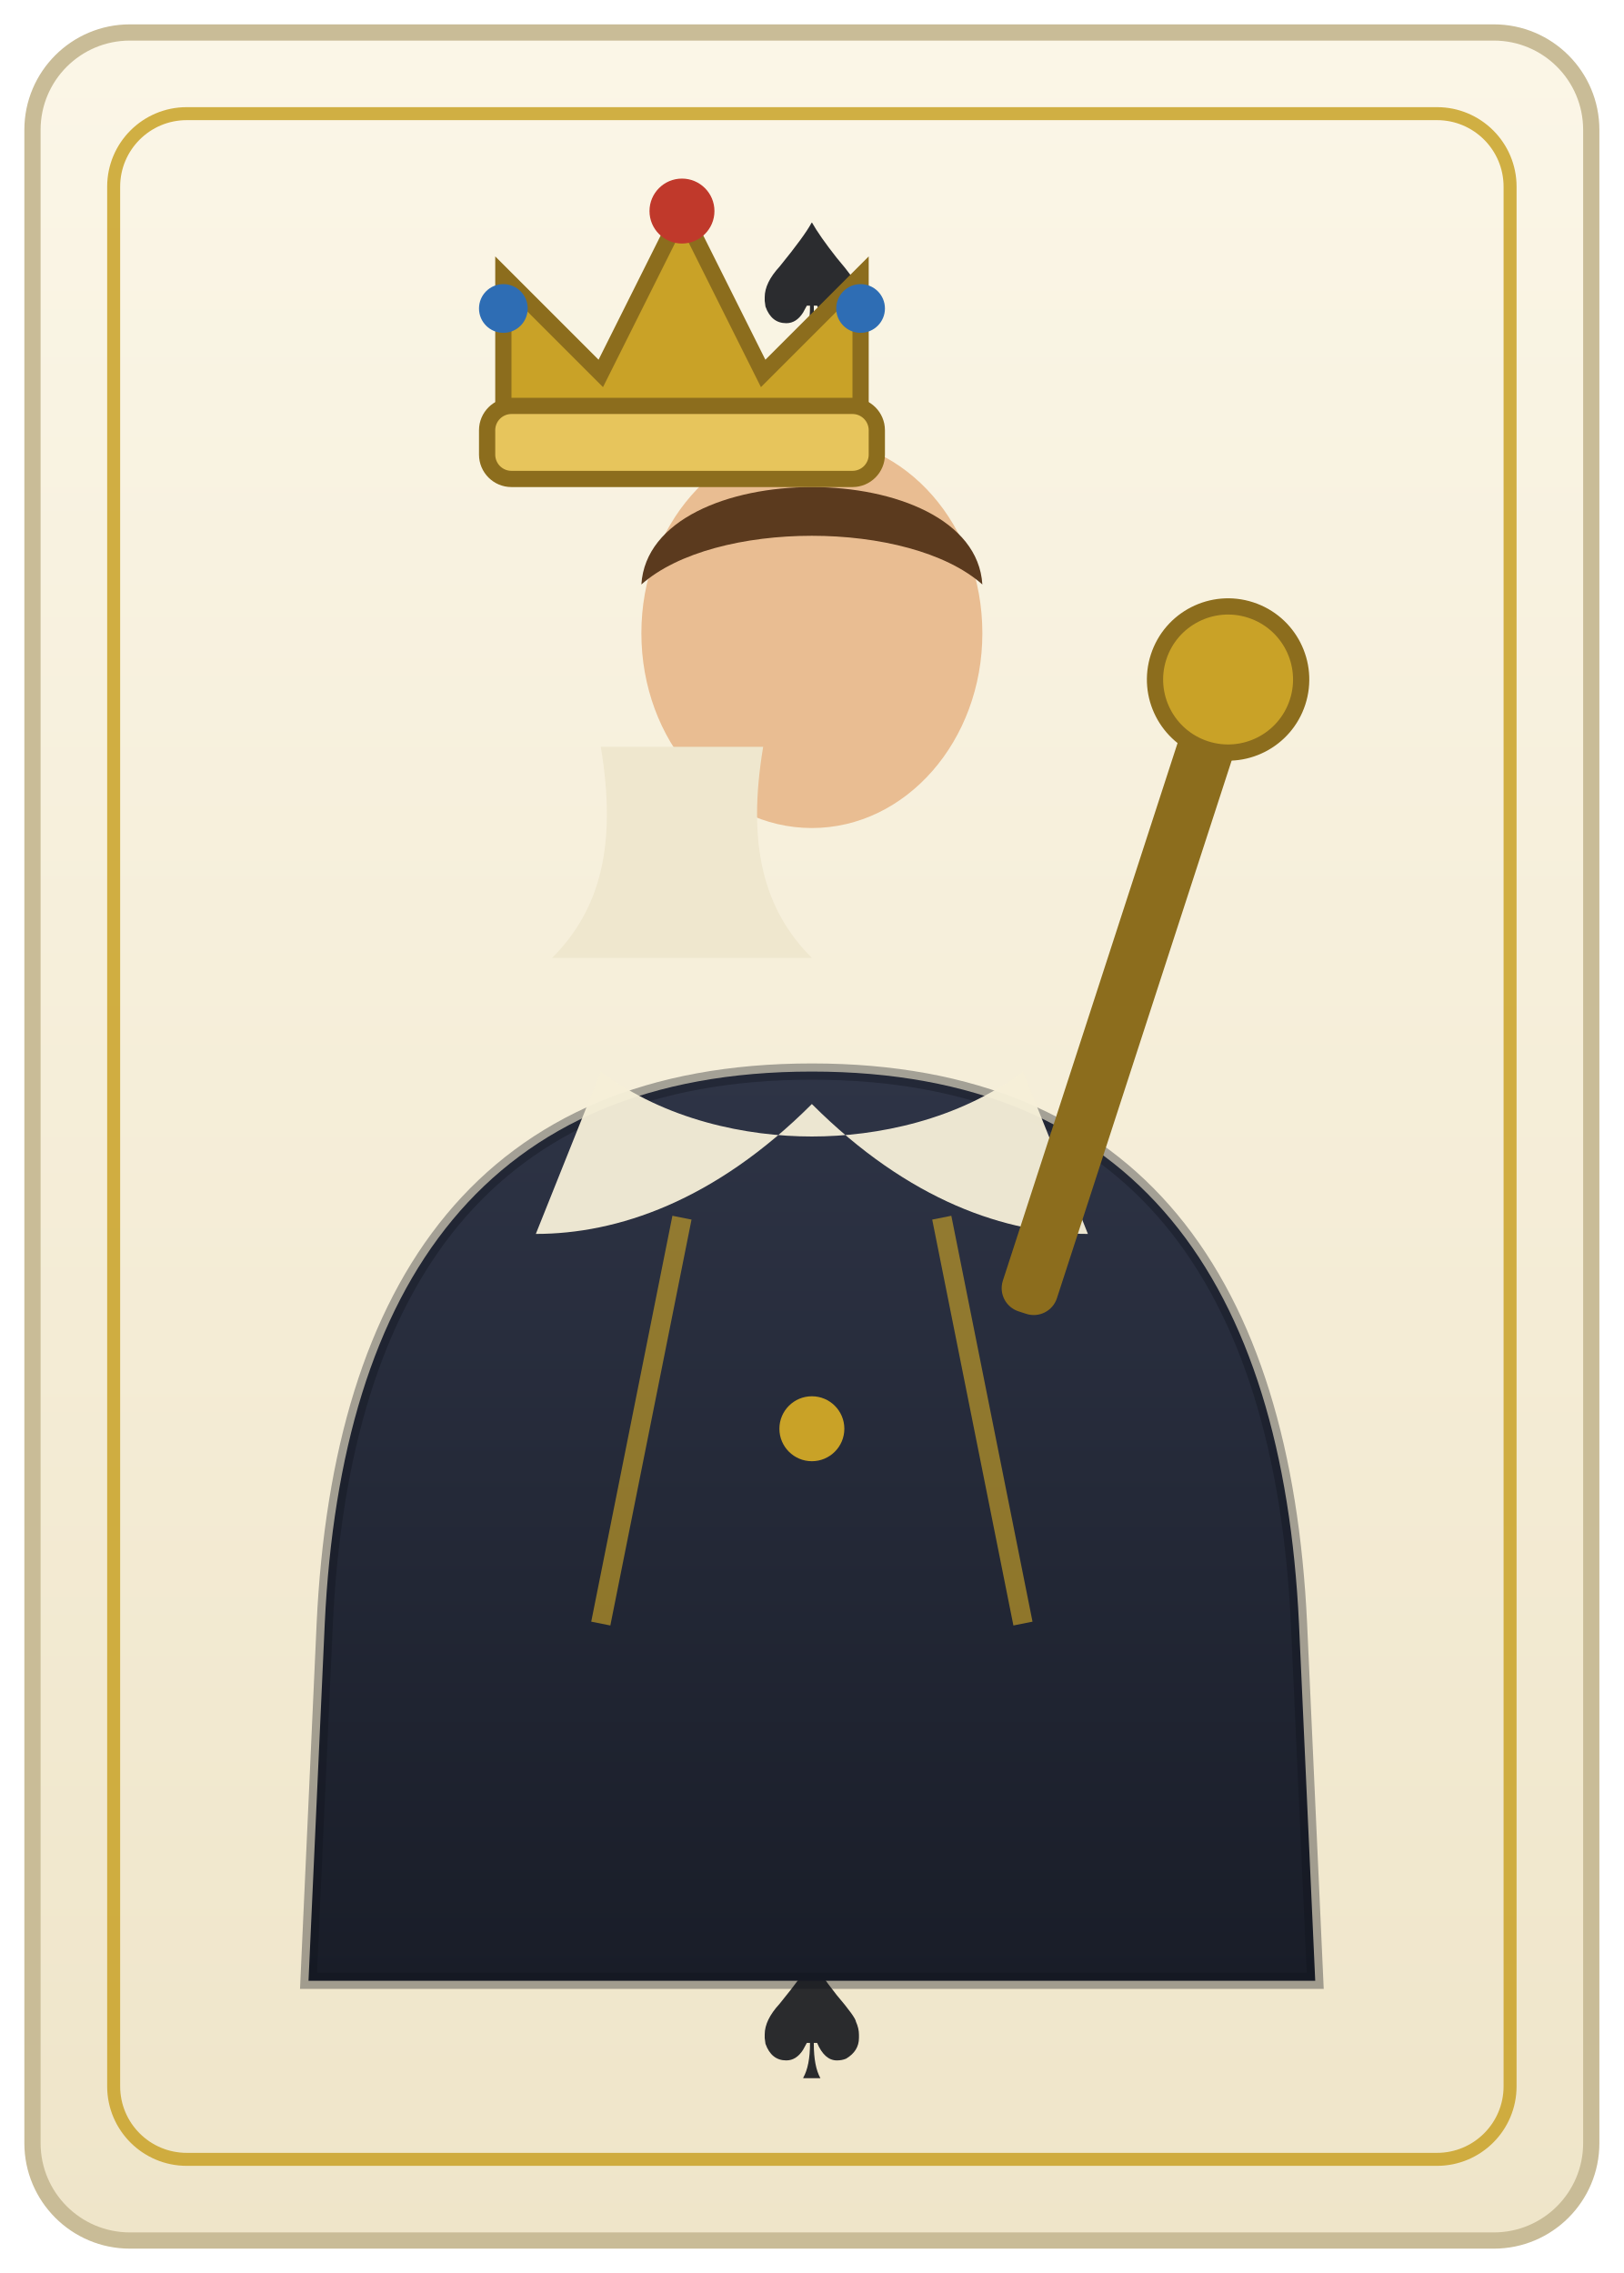
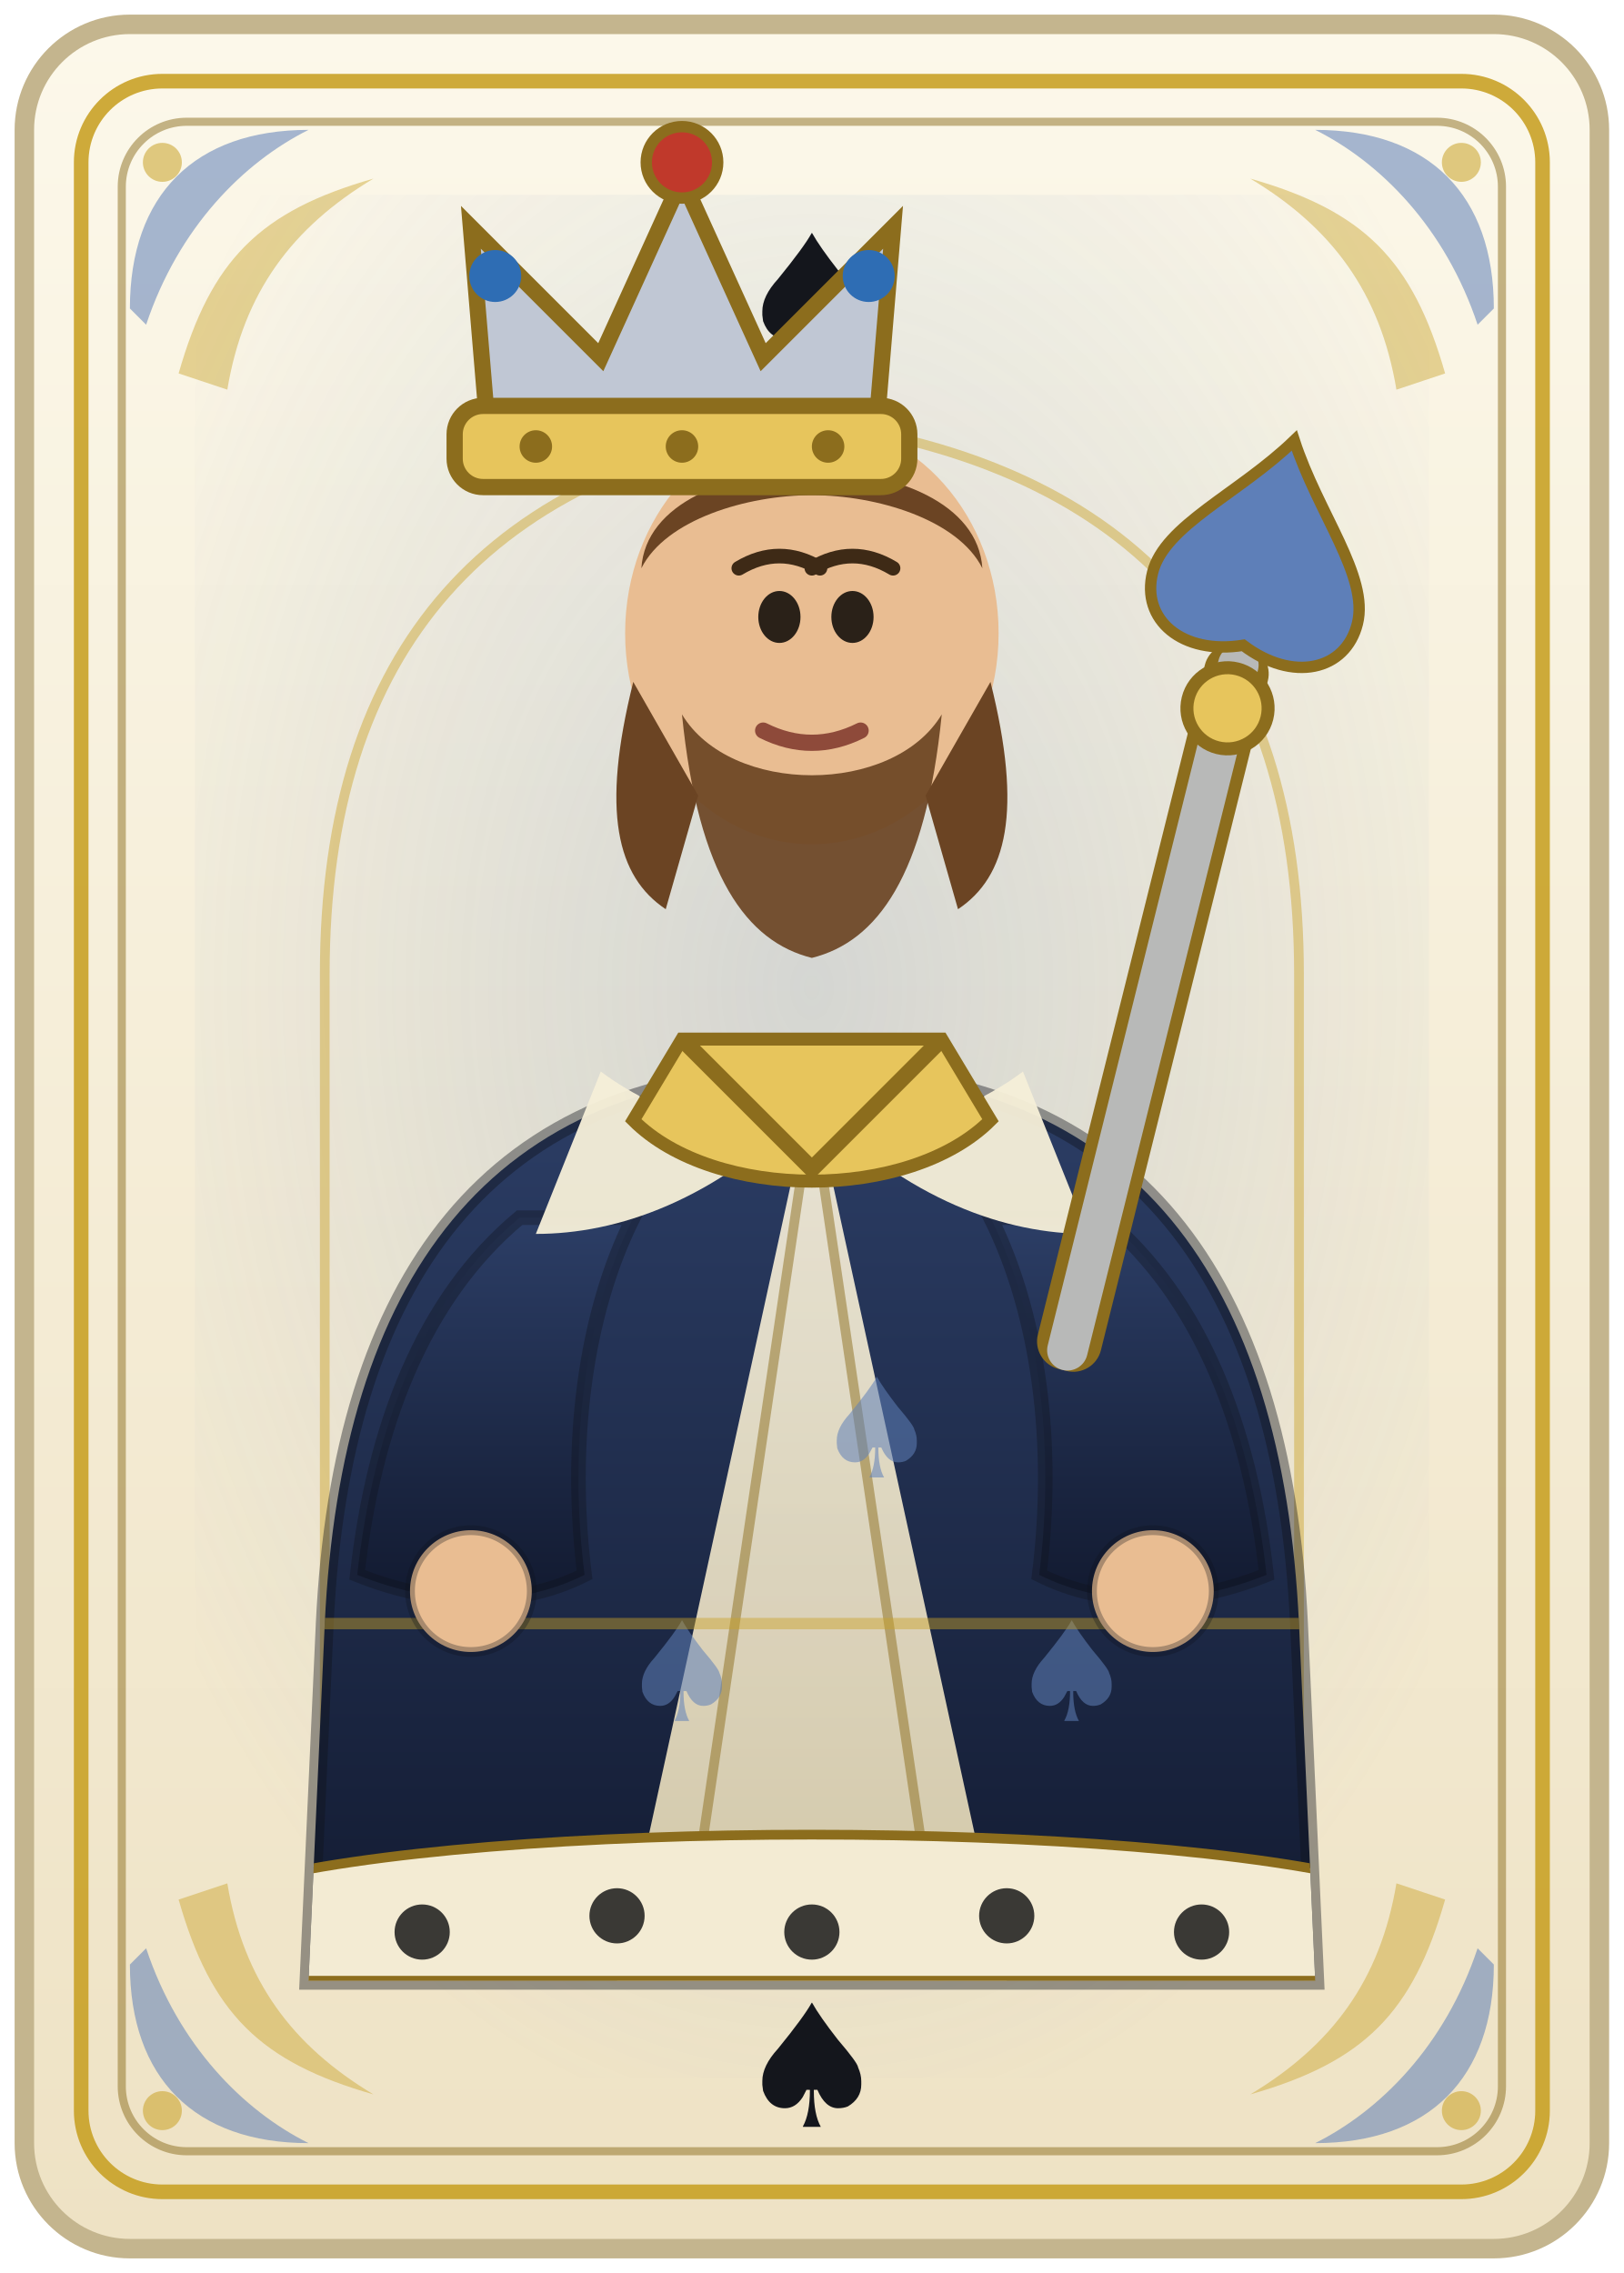
<svg xmlns="http://www.w3.org/2000/svg" viewBox="0 0 200 280">
  <defs>
    <linearGradient id="bg" x1="0" y1="0" x2="0" y2="1">
-       <stop offset="0" stop-color="#FBF6E7" />
-       <stop offset="1" stop-color="#EFE5C9" />
+       <stop offset="0" stop-color="#FCF8EA" />
+       <stop offset="1" stop-color="#EEE2C4" />
    </linearGradient>
    <linearGradient id="robe" x1="0" y1="0" x2="0" y2="1">
-       <stop offset="0" stop-color="#2E3446" />
-       <stop offset="1" stop-color="#191D28" />
+       <stop offset="0" stop-color="#2C3E66" />
+       <stop offset="1" stop-color="#121A30" />
    </linearGradient>
+     <linearGradient id="inner" x1="0" y1="0" x2="0" y2="1">
+       <stop offset="0" stop-color="#F8F2DE" />
+       <stop offset="1" stop-color="#E2D5B2" />
+     </linearGradient>
+     <radialGradient id="halo" cx="0.5" cy="0.42" r="0.62">
+       <stop offset="0" stop-color="#5E7FB8" stop-opacity="0.22" />
+       <stop offset="1" stop-color="#5E7FB8" stop-opacity="0" />
+     </radialGradient>
+     <clipPath id="robeClip">
+       <path d="M100 132 C60 132 42 158 40 200 L38 244 L162 244 L160 200 C158 158 140 132 100 132 Z" />
+     </clipPath>
  </defs>
-   <rect x="4" y="4" width="192" height="272" rx="12" fill="url(#bg)" stroke="#C9BC97" stroke-width="2" />
-   <rect x="14" y="14" width="172" height="252" rx="9" fill="none" stroke="#C9A227" stroke-width="1.6" opacity="0.85" />
-   <g opacity="0.9">
-     <text x="100" y="42" font-size="20" text-anchor="middle" fill="#14161C" font-family="Georgia, serif">♠</text>
-     <text x="100" y="256" font-size="20" text-anchor="middle" fill="#14161C" font-family="Georgia, serif">♠</text>
+   <rect x="3" y="3" width="194" height="274" rx="13" fill="url(#bg)" stroke="#C4B58E" stroke-width="2.4" />
+   <rect x="10" y="10" width="180" height="260" rx="10" fill="none" stroke="#C9A227" stroke-width="1.8" opacity="0.9" />
+   <rect x="15" y="15" width="170" height="250" rx="8" fill="none" stroke="#8C6D1D" stroke-width="1" opacity="0.5" />
+   <g transform="translate(16 16)" opacity="0.55">
+     <path d="M0 22 C0 8 8 0 22 0 C14 4 6 12 2 24 Z" fill="#5E7FB8" />
+     <path d="M6 30 C10 16 16 10 30 6 C20 12 14 20 12 32 Z" fill="#C9A227" opacity="0.8" />
+     <circle cx="4" cy="4" r="2.4" fill="#C9A227" />
  </g>
+   <g transform="translate(184 16) scale(-1 1)" opacity="0.55">
+     <path d="M0 22 C0 8 8 0 22 0 C14 4 6 12 2 24 Z" fill="#5E7FB8" />
+     <path d="M6 30 C10 16 16 10 30 6 C20 12 14 20 12 32 Z" fill="#C9A227" opacity="0.8" />
+     <circle cx="4" cy="4" r="2.4" fill="#C9A227" />
+   </g>
+   <g transform="translate(16 264) scale(1 -1)" opacity="0.55">
+     <path d="M0 22 C0 8 8 0 22 0 C14 4 6 12 2 24 Z" fill="#5E7FB8" />
+     <path d="M6 30 C10 16 16 10 30 6 C20 12 14 20 12 32 Z" fill="#C9A227" opacity="0.8" />
+     <circle cx="4" cy="4" r="2.4" fill="#C9A227" />
+   </g>
+   <g transform="translate(184 264) scale(-1 -1)" opacity="0.55">
+     <path d="M0 22 C0 8 8 0 22 0 C14 4 6 12 2 24 Z" fill="#5E7FB8" />
+     <path d="M6 30 C10 16 16 10 30 6 C20 12 14 20 12 32 Z" fill="#C9A227" opacity="0.8" />
+     <circle cx="4" cy="4" r="2.4" fill="#C9A227" />
+   </g>
+   <rect x="24" y="24" width="152" height="232" rx="7" fill="url(#halo)" />
+   <path d="M40 244 L40 120 Q40 60 100 52 Q160 60 160 120 L160 244" fill="none" stroke="#C9A227" stroke-width="1.2" opacity="0.45" />
+   <text x="100" y="44" font-size="21" text-anchor="middle" fill="#14161C" font-family="Georgia, serif">♠</text>
+   <text x="100" y="262" font-size="21" text-anchor="middle" fill="#14161C" font-family="Georgia, serif">♠</text>
  <g>
-     <path d="M100 132 C60 132 42 158 40 200 L38 244 L162 244 L160 200 C158 158 140 132 100 132 Z" fill="url(#robe)" stroke="#10131B" stroke-opacity="0.35" stroke-width="2" />
+     <path d="M100 132 C60 132 42 158 40 200 L38 244 L162 244 L160 200 C158 158 140 132 100 132 Z" fill="url(#robe)" stroke="#10131B" stroke-opacity="0.4" stroke-width="2.2" />
+     <g clip-path="url(#robeClip)">
+       <path d="M100 134 L76 244 L124 244 Z" fill="url(#inner)" opacity="0.92" />
+       <path d="M100 136 L84 244 M100 136 L116 244" stroke="#8C6D1D" stroke-width="1.2" opacity="0.5" fill="none" />
+       <text x="60" y="182" font-size="17" text-anchor="middle" fill="#5E7FB8" opacity="0.55" font-family="Georgia, serif">♠</text>
+       <text x="108" y="182" font-size="17" text-anchor="middle" fill="#5E7FB8" opacity="0.55" font-family="Georgia, serif">♠</text>
+       <text x="84" y="212" font-size="17" text-anchor="middle" fill="#5E7FB8" opacity="0.55" font-family="Georgia, serif">♠</text>
+       <text x="132" y="212" font-size="17" text-anchor="middle" fill="#5E7FB8" opacity="0.55" font-family="Georgia, serif">♠</text>
+       <text x="60" y="240" font-size="17" text-anchor="middle" fill="#5E7FB8" opacity="0.55" font-family="Georgia, serif">♠</text>
+       <text x="108" y="240" font-size="17" text-anchor="middle" fill="#5E7FB8" opacity="0.55" font-family="Georgia, serif">♠</text>
+       <path d="M30 232 C60 224 140 224 170 232 L170 244 L30 244 Z" fill="#F3EBD3" stroke="#8C6D1D" stroke-width="1.2" />
+       <g opacity="0.85">
+         <circle cx="52" cy="238" r="3.4" fill="#1A1A1A" />
+         <circle cx="76" cy="236" r="3.4" fill="#1A1A1A" />
+         <circle cx="100" cy="238" r="3.4" fill="#1A1A1A" />
+         <circle cx="124" cy="236" r="3.4" fill="#1A1A1A" />
+         <circle cx="148" cy="238" r="3.4" fill="#1A1A1A" />
+       </g>
+       <path d="M36 200 L164 200" stroke="#C9A227" stroke-width="1.4" opacity="0.45" />
+     </g>
+     <path d="M64 150 C52 160 46 176 44 194 C54 198 64 198 72 194 C70 178 72 162 78 150 Z" fill="url(#robe)" stroke="#10131B" stroke-opacity="0.35" stroke-width="1.8" />
+     <path d="M136 150 C148 160 154 176 156 194 C146 198 136 198 128 194 C130 178 128 162 122 150 Z" fill="url(#robe)" stroke="#10131B" stroke-opacity="0.35" stroke-width="1.8" />
+     <circle cx="58" cy="196" r="7.5" fill="#E9BD92" stroke="#10131B" stroke-opacity="0.3" stroke-width="1.2" />
+     <circle cx="142" cy="196" r="7.5" fill="#E9BD92" stroke="#10131B" stroke-opacity="0.3" stroke-width="1.2" />
    <path d="M100 136 C88 148 76 152 66 152 L74 132 C82 138 92 140 100 140 C108 140 118 138 126 132 L134 152 C124 152 112 148 100 136 Z" fill="#F6EFD8" opacity="0.95" />
-     <circle cx="100" cy="176" r="4" fill="#C9A227" />
-     <path d="M84 150 L74 200 M116 150 L126 200" stroke="#C9A227" stroke-width="2.4" opacity="0.65" fill="none" />
-     <ellipse cx="100" cy="78" rx="21" ry="24" fill="#E9BD92" />
-     <path d="M79 72 C80 56 120 56 121 72 C112 64 88 64 79 72 Z" fill="#5B3A1E" />
-     <path d="M74 92 C76 104 74 112 68 118 L100 118 C94 112 92 104 94 92 Z" fill="#EFE7CE" />
-     <path d="M62 52 L62 34 L74 46 L84 26 L94 46 L106 34 L106 52 Z" fill="#C9A227" stroke="#8C6D1D" stroke-width="2" />
-     <circle cx="84" cy="26" r="4" fill="#C0392B" />
-     <circle cx="62" cy="38" r="3" fill="#2E6DB4" />
-     <circle cx="106" cy="38" r="3" fill="#2E6DB4" />
-     <rect x="60" y="50" width="48" height="9" rx="3" fill="#E7C55C" stroke="#8C6D1D" stroke-width="2" />
-     <g transform="rotate(18 140 120)">
-       <rect x="136" y="86" width="7" height="78" rx="3" fill="#8C6D1D" />
-       <circle cx="139.5" cy="82" r="9" fill="#C9A227" stroke="#8C6D1D" stroke-width="2" />
+     <path d="M78 138 C88 148 112 148 122 138 L116 128 L84 128 Z" fill="#E7C55C" stroke="#8C6D1D" stroke-width="1.6" />
+     <path d="M84 128 L100 144 L116 128" fill="none" stroke="#8C6D1D" stroke-width="2" />
+     <ellipse cx="100" cy="78" rx="23" ry="26" fill="#E9BD92" />
+     <path d="M79 70 C80 54 120 54 121 70 C118 64 108 61 100 61 C92 61 82 64 79 70 Z" fill="#6B4423" />
+     <path d="M78 84 C74 100 76 108 82 112 L86 98 Z" fill="#6B4423" />
+     <path d="M122 84 C126 100 124 108 118 112 L114 98 Z" fill="#6B4423" />
+     <path d="M84 88 C86 108 92 116 100 118 C108 116 114 108 116 88 C110 98 90 98 84 88 Z" fill="#6B4423" opacity="0.92" />
+     <path d="M60 52 L58 28 L74 44 L84 22 L94 44 L110 28 L108 52 Z" fill="#C0C7D4" stroke="#8C6D1D" stroke-width="2" />
+     <circle cx="84" cy="20" r="4.4" fill="#C0392B" stroke="#8C6D1D" stroke-width="1.4" />
+     <circle cx="61" cy="34" r="3.2" fill="#2E6DB4" />
+     <circle cx="107" cy="34" r="3.2" fill="#2E6DB4" />
+     <rect x="56" y="50" width="56" height="10" rx="3.5" fill="#E7C55C" stroke="#8C6D1D" stroke-width="2" />
+     <circle cx="66" cy="55" r="2" fill="#8C6D1D" />
+     <circle cx="84" cy="55" r="2" fill="#8C6D1D" />
+     <circle cx="102" cy="55" r="2" fill="#8C6D1D" />
+     <ellipse cx="96" cy="76" rx="2.6" ry="3.2" fill="#2A2118" />
+     <ellipse cx="105" cy="76" rx="2.6" ry="3.2" fill="#2A2118" />
+     <path d="M91 70 Q96 67 101 70" stroke="#3E2A16" stroke-width="1.8" fill="none" stroke-linecap="round" />
+     <path d="M100 70 Q105 67 110 70" stroke="#3E2A16" stroke-width="1.8" fill="none" stroke-linecap="round" />
+     <path d="M94 90 Q100 93 106 90" stroke="#8E4A3A" stroke-width="2" fill="none" stroke-linecap="round" />
+     <g transform="rotate(14 142 120)">
+       <rect x="139" y="78" width="8" height="92" rx="3.5" fill="#8C6D1D" />
+       <rect x="140.5" y="78" width="5" height="92" rx="2.5" fill="#C0C7D4" opacity="0.85" />
+       <path d="M143 52 C148 60 156 66 156 72 C156 78 150 81 143 78 C136 81 130 78 130 72 C130 66 138 60 143 52 Z" fill="#5E7FB8" stroke="#8C6D1D" stroke-width="1.4" />
+       <circle cx="143" cy="86" r="5" fill="#E7C55C" stroke="#8C6D1D" stroke-width="1.6" />
    </g>
  </g>
</svg>
